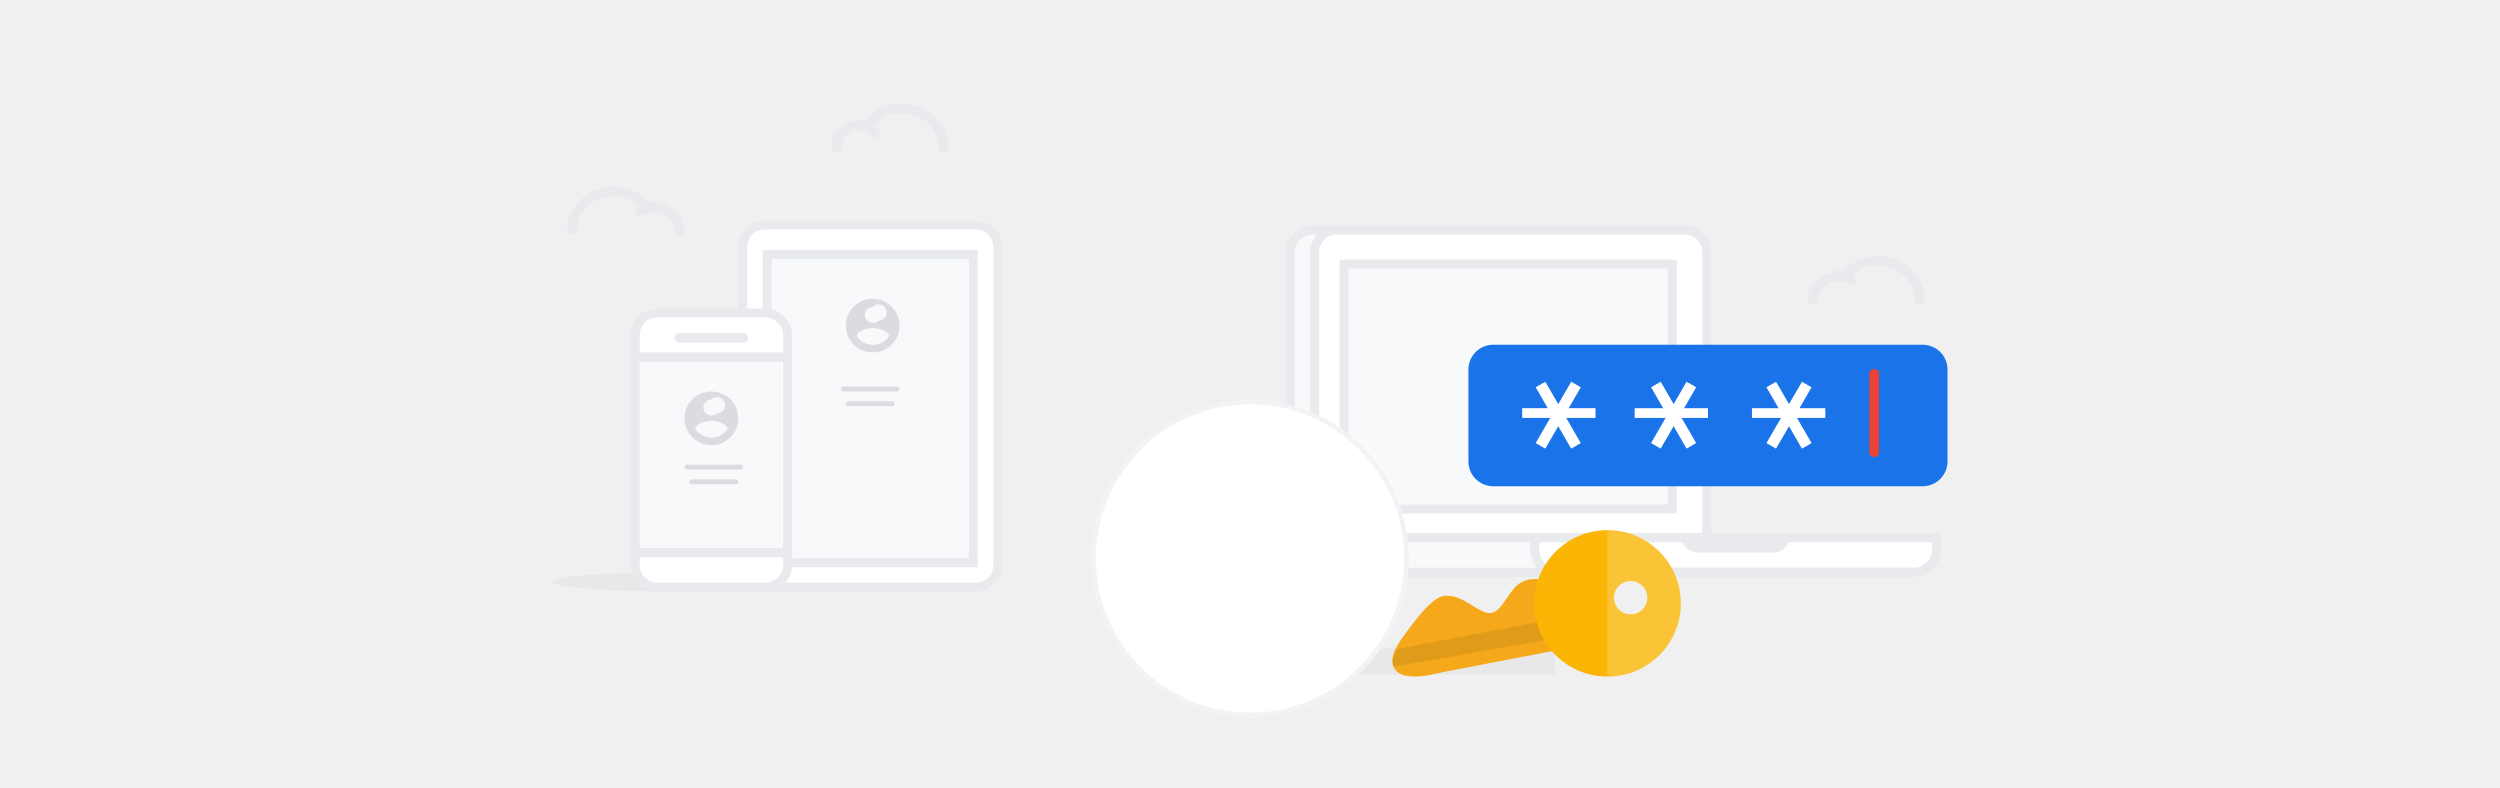
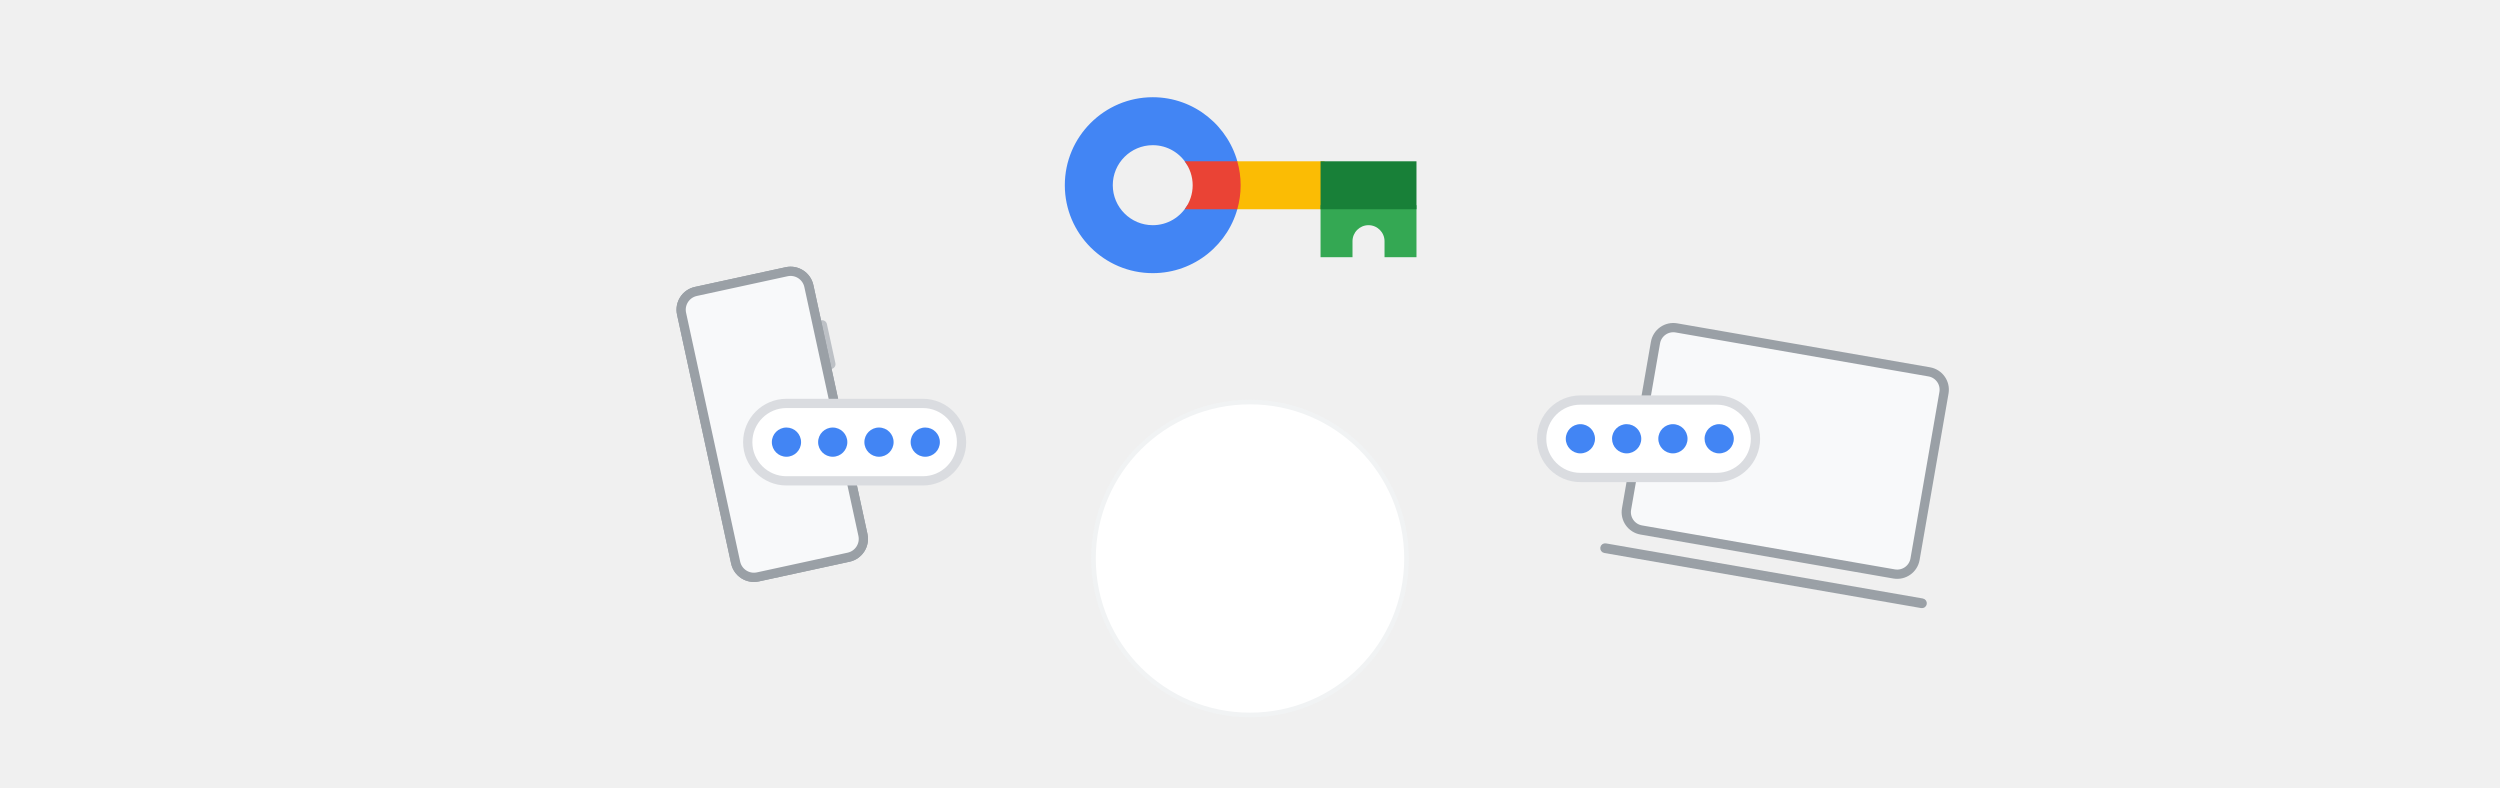
- <svg xmlns="http://www.w3.org/2000/svg" width="540" height="170" viewBox="0 0 540 170" fill="none">
-   <path opacity=".04" d="M281.956 123.563c14.58 0 26.399-.944 26.399-2.108 0-1.164-11.819-2.108-26.399-2.108s-26.399.944-26.399 2.108c0 1.164 11.819 2.108 26.399 2.108zm-136.22 4.217c14.58 0 26.399-.944 26.399-2.109 0-1.164-11.819-2.108-26.399-2.108s-26.399.944-26.399 2.108c0 1.165 11.819 2.109 26.399 2.109zm144.668 13.171v4.749h45.406v-9.487l-45.406 4.738z" fill="#202124" />
-   <path d="M278.788 116.184V54.572c0-2.65 2.123-4.797 4.741-4.797h6.875v66.409h-11.616z" fill="#F8F9FA" />
-   <path fill-rule="evenodd" clip-rule="evenodd" d="M283.512 48.721h7.948v68.518h-13.728V54.493a5.776 5.776 0 0 1 5.78-5.772zm6.021 66.594v-64.67h-6.021a3.85 3.85 0 0 0-3.853 3.848v60.822h9.874z" fill="#E8EAED" />
-   <path d="M284.068 116.184V54.572a4.792 4.792 0 0 1 4.788-4.797h74.901a4.792 4.792 0 0 1 4.788 4.797v61.612h-84.477z" fill="#fff" />
-   <path fill-rule="evenodd" clip-rule="evenodd" d="M288.771 48.721h75.072c3.18 0 5.758 2.584 5.758 5.772v62.746h-86.589V54.493c0-3.188 2.578-5.772 5.759-5.772zm78.911 5.772a3.843 3.843 0 0 0-3.839-3.848H288.77a3.843 3.843 0 0 0-3.839 3.848v60.822h82.751V54.493z" fill="#E8EAED" />
-   <path d="M283.549 123.563c-2.63 0-4.761-2.205-4.761-4.926v-2.453h59.134v7.379h-54.373z" fill="#F8F9FA" />
-   <path fill-rule="evenodd" clip-rule="evenodd" d="M277.732 115.13h61.246v9.487h-55.514c-3.166 0-5.732-2.685-5.732-5.998v-3.489zm59.336 7.488v-5.488h-57.425v1.489c0 2.209 1.711 3.999 3.821 3.999h53.604z" fill="#E8EAED" />
-   <path d="M336.363 123.563c-2.638 0-4.777-2.205-4.777-4.926v-2.453h86.59v2.453c0 2.721-2.139 4.926-4.777 4.926h-77.036z" fill="#fff" />
-   <path fill-rule="evenodd" clip-rule="evenodd" d="M330.53 115.13h88.702v3.489c0 3.313-2.574 5.998-5.748 5.998h-77.206c-3.174 0-5.748-2.685-5.748-5.998v-3.489zm86.786 3.489v-1.489h-84.87v1.489c0 2.209 1.716 3.999 3.832 3.999h77.206c2.116 0 3.832-1.79 3.832-3.999z" fill="#E8EAED" />
-   <path d="M382.925 119.347h-16.088c-.949 0-1.859-.343-2.529-.952-.67-.61-1.045-1.436-1.043-2.297v-.968h23.232v.95c.007.864-.366 1.695-1.036 2.308-.671.614-1.584.959-2.536.959z" fill="#E8EAED" />
-   <path fill="#F8F9FA" d="M290.404 57.154h70.75v52.706h-70.75z" />
-   <path fill-rule="evenodd" clip-rule="evenodd" d="M289.348 56.1h72.861v54.814h-72.861V56.1zm70.944 52.89V58.023h-69.027v50.967h69.027z" fill="#E8EAED" />
-   <rect x="326.307" y="81.399" width="17.951" height="1.054" rx=".527" fill="#DADCE0" />
-   <rect x="326.307" y="83.507" width="14.784" height="1.054" rx=".527" fill="#DADCE0" />
-   <rect x="160.52" y="48.721" width="55.966" height="78.004" rx="5" fill="#fff" />
-   <path fill-rule="evenodd" clip-rule="evenodd" d="M165.166 47.667h45.618c3.149 0 5.702 2.562 5.702 5.723v68.667c0 3.161-2.553 5.723-5.702 5.723h-45.618c-3.149 0-5.702-2.562-5.702-5.723V53.39c0-3.16 2.553-5.723 5.702-5.723zm49.419 5.722a3.808 3.808 0 0 0-3.801-3.815h-45.618a3.808 3.808 0 0 0-3.802 3.815v68.668a3.808 3.808 0 0 0 3.802 3.815h45.618a3.808 3.808 0 0 0 3.801-3.815V53.389z" fill="#E8EAED" />
-   <path fill="#F8F9FA" d="M165.8 53.992h44.351v67.463H165.8z" />
-   <path fill-rule="evenodd" clip-rule="evenodd" d="M164.744 53.992h46.462v68.517h-46.462V53.992zm44.526 66.614V55.895h-42.59v64.711h42.59z" fill="#E8EAED" />
-   <rect x="137.289" y="67.695" width="32.735" height="59.03" rx="5" fill="#fff" />
-   <path fill-rule="evenodd" clip-rule="evenodd" d="M142.04 66.641h23.231c3.208 0 5.808 2.566 5.808 5.732v49.675c0 3.165-2.6 5.732-5.808 5.732H142.04c-3.207 0-5.808-2.567-5.808-5.732V72.373c0-3.166 2.601-5.732 5.808-5.732zm27.103 5.732c0-2.11-1.733-3.821-3.871-3.821H142.04c-2.138 0-3.872 1.71-3.872 3.821v49.675c0 2.11 1.734 3.821 3.872 3.821h23.232c2.138 0 3.871-1.711 3.871-3.821V72.373z" fill="#E8EAED" />
-   <path fill="#E8EAED" d="M136.232 76.128h34.847v2.108h-34.847zm0 42.165h34.847v2.108h-34.847z" />
-   <path fill="#F8F9FA" d="M138.344 78.237h30.623v40.056h-30.623z" />
-   <rect x="145.736" y="71.912" width="15.839" height="2.108" rx="1" fill="#E8EAED" />
-   <rect x="147.848" y="100.373" width="12.672" height="1.054" rx=".527" fill="#DADCE0" />
-   <rect x="148.904" y="103.535" width="10.56" height="1.054" rx=".527" fill="#DADCE0" />
-   <rect x="181.639" y="83.507" width="12.672" height="1.054" rx=".527" fill="#DADCE0" />
-   <rect x="182.695" y="86.669" width="10.56" height="1.054" rx=".527" fill="#DADCE0" />
-   <path fill-rule="evenodd" clip-rule="evenodd" d="M148.292 88.135a5.809 5.809 0 0 1 5.374-3.574 5.793 5.793 0 0 1 5.798 5.787 5.798 5.798 0 0 1-3.581 5.365 5.816 5.816 0 0 1-6.334-1.255 5.791 5.791 0 0 1-1.257-6.323zm5.374-1.838a1.735 1.735 0 1 1 1.23 2.964 1.743 1.743 0 0 1-1.896.377 1.736 1.736 0 0 1 .666-3.34zm0 8.222c-1.4.001-2.707-.7-3.479-1.866 0-1.147 2.319-1.776 3.479-1.776 1.16 0 3.469.629 3.479 1.776a4.17 4.17 0 0 1-3.479 1.866zm29.483-26.434a5.807 5.807 0 0 1 5.393-3.552 5.803 5.803 0 0 1 5.769 5.798 5.798 5.798 0 0 1-3.595 5.36 5.815 5.815 0 0 1-6.334-1.275 5.788 5.788 0 0 1-1.233-6.331zm5.393-1.81a1.741 1.741 0 1 1 1.231 2.978 1.747 1.747 0 0 1-2.976-1.245 1.734 1.734 0 0 1 1.745-1.732zm0 8.229a4.162 4.162 0 0 1-3.48-1.87c0-1.152 2.317-1.782 3.48-1.782 1.164 0 3.471.63 3.481 1.782a4.153 4.153 0 0 1-3.481 1.87z" fill="#DADCE0" />
-   <path d="M129.626 40.703c-4.229 1.222-7.12 4.922-7.121 9.115 0 .559.477 1.011 1.065 1.011.589 0 1.066-.452 1.066-1.01.001-3.304 2.278-6.22 5.611-7.182 3.333-.963 6.938.252 8.881 2.994l.441.622.755-.22a4.453 4.453 0 0 1 1.222-.175 4.29 4.29 0 0 1 2.948 1.16 3.86 3.86 0 0 1 1.223 2.8c0 .559.477 1.011 1.066 1.011.588 0 1.065-.452 1.065-1.01 0-1.587-.665-3.109-1.847-4.23-1.183-1.123-2.788-1.753-4.46-1.753a6.74 6.74 0 0 0-1.085.093c-2.545-3.072-6.841-4.379-10.83-3.226z" fill="#E8EAED" />
-   <path d="M141.604 43.45a5.845 5.845 0 0 0-4.034 1.596.888.888 0 0 0 .002 1.299.998.998 0 0 0 1.363-.002 3.868 3.868 0 0 1 2.669-1.055c.533 0 .964-.412.964-.919 0-.507-.431-.919-.964-.918zm44.229-17.528c-1.67-.002-3.277.627-4.461 1.748-1.184 1.122-1.848 2.645-1.845 4.231.001.558.479 1.01 1.068 1.009.588-.002 1.064-.454 1.063-1.012a3.843 3.843 0 0 1 1.221-2.8 4.286 4.286 0 0 1 2.954-1.156 4.5 4.5 0 0 1 1.225.169l.751.213.438-.617c1.945-2.741 5.552-3.955 8.885-2.99 3.334.963 5.61 3.88 5.607 7.182 0 .558.477 1.01 1.065 1.01.589.001 1.066-.45 1.066-1.009.004-4.191-2.885-7.892-7.116-9.116-3.991-1.154-8.292.152-10.837 3.225a6.727 6.727 0 0 0-1.084-.087z" fill="#E8EAED" />
-   <path d="M185.774 28.422a3.816 3.816 0 0 1 2.67 1.053.991.991 0 0 0 1.358.006.89.89 0 0 0 .006-1.299 5.78 5.78 0 0 0-4.046-1.597c-.531.003-.958.417-.955.924.004.508.437.916.967.913zm210.924 30.427c-3.482 0-6.306 2.676-6.306 5.977 0 .558.477 1.01 1.066 1.01.588 0 1.065-.452 1.065-1.01 0-2.185 1.87-3.957 4.177-3.957a4.5 4.5 0 0 1 1.223.168l.751.213.438-.617c1.944-2.74 5.552-3.955 8.885-2.99 3.334.964 5.61 3.88 5.607 7.182 0 .558.477 1.01 1.065 1.011.588 0 1.066-.451 1.066-1.01.004-4.19-2.885-7.891-7.116-9.115-3.991-1.155-8.292.151-10.837 3.224a6.727 6.727 0 0 0-1.084-.086z" fill="#E8EAED" />
-   <path d="M396.639 60.294a3.854 3.854 0 0 1 2.652 1.053c.377.36.991.364 1.372.007a.883.883 0 0 0 .008-1.299c-1.063-1.018-2.512-1.593-4.026-1.598-.536-.001-.972.409-.973.916-.002.507.431.92.967.921z" fill="#E8EAED" />
-   <rect x="317.178" y="74.461" width="103.485" height="30.569" rx="5.37" fill="#1A73E8" />
-   <rect x="403.768" y="79.731" width="2.112" height="18.974" rx="1" fill="#EA4335" />
-   <path fill="#fff" d="M328.794 88.164h15.839v2.108h-15.839z" />
-   <path d="m333.784 82.454 7.668 13.254-2.075 1.195-7.668-13.253 2.075-1.196z" fill="#fff" />
-   <path d="m341.452 83.65-7.668 13.253-2.076-1.195 7.669-13.254 2.075 1.195zm11.629 4.514h15.839v2.108h-15.839z" fill="#fff" />
-   <path d="m358.706 82.45 7.668 13.254-2.075 1.196-7.668-13.254 2.075-1.195z" fill="#fff" />
-   <path d="M366.374 83.646 358.706 96.9l-2.075-1.196 7.668-13.253 2.075 1.195zm12.05 4.518h15.839v2.108h-15.839z" fill="#fff" />
-   <path d="m383.628 82.457 7.668 13.254-2.075 1.195-7.668-13.253 2.075-1.196z" fill="#fff" />
-   <path d="m391.296 83.653-7.668 13.253-2.075-1.195 7.668-13.254 2.075 1.196z" fill="#fff" />
-   <path d="M311.883 128.724c-2.144.314-4.773 3.411-7.199 6.603-2.164 2.851-4.289 5.701-3.881 7.943.824 4.817 9.256 2.214 11.498 1.777l24.354-4.675v-14.546s-5.298-1.729-8.141 0c-2.843 1.73-3.881 6.243-6.481 6.575-2.601.333-6.113-4.256-10.15-3.677z" fill="#F6A81B" />
-   <path opacity=".1" d="m300.83 144.032 35.825-6.281v-4.26l-34.72 6.664s-1.541 2.703-1.105 3.877z" fill="#231F20" />
-   <path fill-rule="evenodd" clip-rule="evenodd" d="M331.375 130.329c0-8.733 7.092-15.812 15.84-15.812 8.748 0 15.839 7.079 15.839 15.812 0 8.732-7.091 15.811-15.839 15.811-8.748 0-15.84-7.079-15.84-15.811zm17.503.154a3.618 3.618 0 0 0 3.343 2.231 3.613 3.613 0 0 0 2.557-1.052 3.612 3.612 0 0 0-1.166-5.893 3.623 3.623 0 0 0-3.946.777 3.607 3.607 0 0 0-.788 3.937z" fill="#FAB505" />
-   <path opacity=".2" fill-rule="evenodd" clip-rule="evenodd" d="M363.054 130.329c0 8.732-7.091 15.811-15.839 15.811v-31.623c8.748 0 15.839 7.079 15.839 15.812zm-14.176.154a3.618 3.618 0 0 0 3.343 2.231 3.613 3.613 0 0 0 2.557-1.052 3.612 3.612 0 0 0-1.166-5.893 3.623 3.623 0 0 0-3.946.777 3.605 3.605 0 0 0-.788 3.937z" fill="#fff" />
-   <path d="M303.809 120.637c0 18.666-15.136 33.798-33.809 33.798s-33.809-15.132-33.809-33.798c0-18.666 15.136-33.799 33.809-33.799s33.809 15.133 33.809 33.799z" fill="#fff" stroke="#F1F3F4" />
+ <svg xmlns="http://www.w3.org/2000/svg" width="540" height="170" fill="none">
+   <g clip-path="url(#a)">
+     <path d="M256.459 44.33c-1.492 2.57-4.268 4.31-7.459 4.31-4.766 0-8.64-3.874-8.64-8.64s3.874-8.64 8.64-8.64c3.191 0 5.967 1.74 7.459 4.31h11.023C265.514 27.278 257.972 21 249 21c-10.463 0-19 8.516-19 19s8.516 19 19 19c8.992 0 16.534-6.278 18.482-14.67h-11.023Z" fill="#4285F4" />
+     <path d="M286.109 34.839h-19v10.36h19v-10.36Z" fill="#FBBC04" />
+     <path d="M305.959 44.328v11.23h-6.9v-3.46a3.466 3.466 0 0 0-3.46-3.46 3.466 3.466 0 0 0-3.46 3.46v3.46h-6.9v-11.23h20.72Z" fill="#34A853" />
+     <path d="M305.959 34.839h-20.72v10.36h20.72v-10.36Z" fill="#188038" />
+     <path d="M267.254 34.839H255.9v.02a8.626 8.626 0 0 1 1.719 5.16 8.626 8.626 0 0 1-1.719 5.159v.02h11.354c.477-1.657.725-3.377.725-5.18 0-1.802-.248-3.522-.725-5.18Z" fill="#EA4335" />
+     <rect x="358.251" y="70.156" width="63.251" height="44.307" rx="3.909" transform="rotate(9.863 358.251 70.156)" fill="#F8F9FA" stroke="#9AA0A6" stroke-width="2" />
+     <rect x="346.281" y="117.801" width="70.513" height="1.052" rx=".526" transform="rotate(9.863 346.281 117.801)" fill="#F8F9FA" stroke="#9AA0A6" stroke-width="1.052" />
+     <rect x="333" y="86.409" width="46.182" height="16.727" rx="8.364" fill="#fff" stroke="#DADCE0" stroke-width="2" />
+     <path d="M341.364 97.93a3.155 3.155 0 1 0 0-6.31 3.155 3.155 0 0 0 0 6.31Zm9.993 0a3.156 3.156 0 1 0 0-6.312 3.156 3.156 0 0 0 0 6.312Zm9.994 0a3.155 3.155 0 1 0 0-6.31 3.155 3.155 0 0 0 0 6.31Zm9.993 0a3.156 3.156 0 1 0 0-6.312 3.156 3.156 0 0 0 0 6.312Z" fill="#4285F4" />
+     <path d="m177.585 70.215 1.835 8.444" stroke="#BDC1C6" stroke-width="2.099" stroke-linecap="round" stroke-linejoin="round" />
+     <path d="m169.906 58.693-19.598 4.258a4.043 4.043 0 0 0-3.093 4.81l11.68 53.757a4.043 4.043 0 0 0 4.809 3.093l19.598-4.258a4.043 4.043 0 0 0 3.093-4.809l-11.68-53.758a4.043 4.043 0 0 0-4.809-3.093Z" stroke="#9AA0A6" stroke-width="2" stroke-miterlimit="10" />
+     <path d="m169.906 58.693-19.598 4.258a4.043 4.043 0 0 0-3.093 4.81l11.68 53.757a4.043 4.043 0 0 0 4.809 3.093l19.598-4.258a4.043 4.043 0 0 0 3.093-4.809l-11.68-53.758a4.043 4.043 0 0 0-4.809-3.093Z" fill="#F8F9FA" stroke="#9AA0A6" stroke-width="2" stroke-miterlimit="10" />
+     <rect x="161.511" y="87.138" width="46.182" height="16.727" rx="8.364" fill="#fff" stroke="#DADCE0" stroke-width="2" />
+     <path d="M169.875 98.658a3.156 3.156 0 1 0 0-6.312 3.156 3.156 0 0 0 0 6.312Zm9.994 0a3.155 3.155 0 1 0 0-6.31 3.155 3.155 0 0 0 0 6.31Zm9.993 0a3.156 3.156 0 1 0 0-6.312 3.156 3.156 0 0 0 0 6.312Zm9.994 0a3.155 3.155 0 1 0 0-6.31 3.155 3.155 0 0 0 0 6.31Z" fill="#4285F4" />
+     <path d="M303.809 120.637c0 18.666-15.136 33.798-33.809 33.798s-33.809-15.132-33.809-33.798c0-18.666 15.136-33.8 33.809-33.8s33.809 15.134 33.809 33.8Z" fill="#fff" stroke="#F1F3F4" />
+   </g>
+   <defs>
+     <clipPath id="a">
+       <path fill="#fff" d="M0 0h540v170H0z" />
+     </clipPath>
+   </defs>
</svg>
